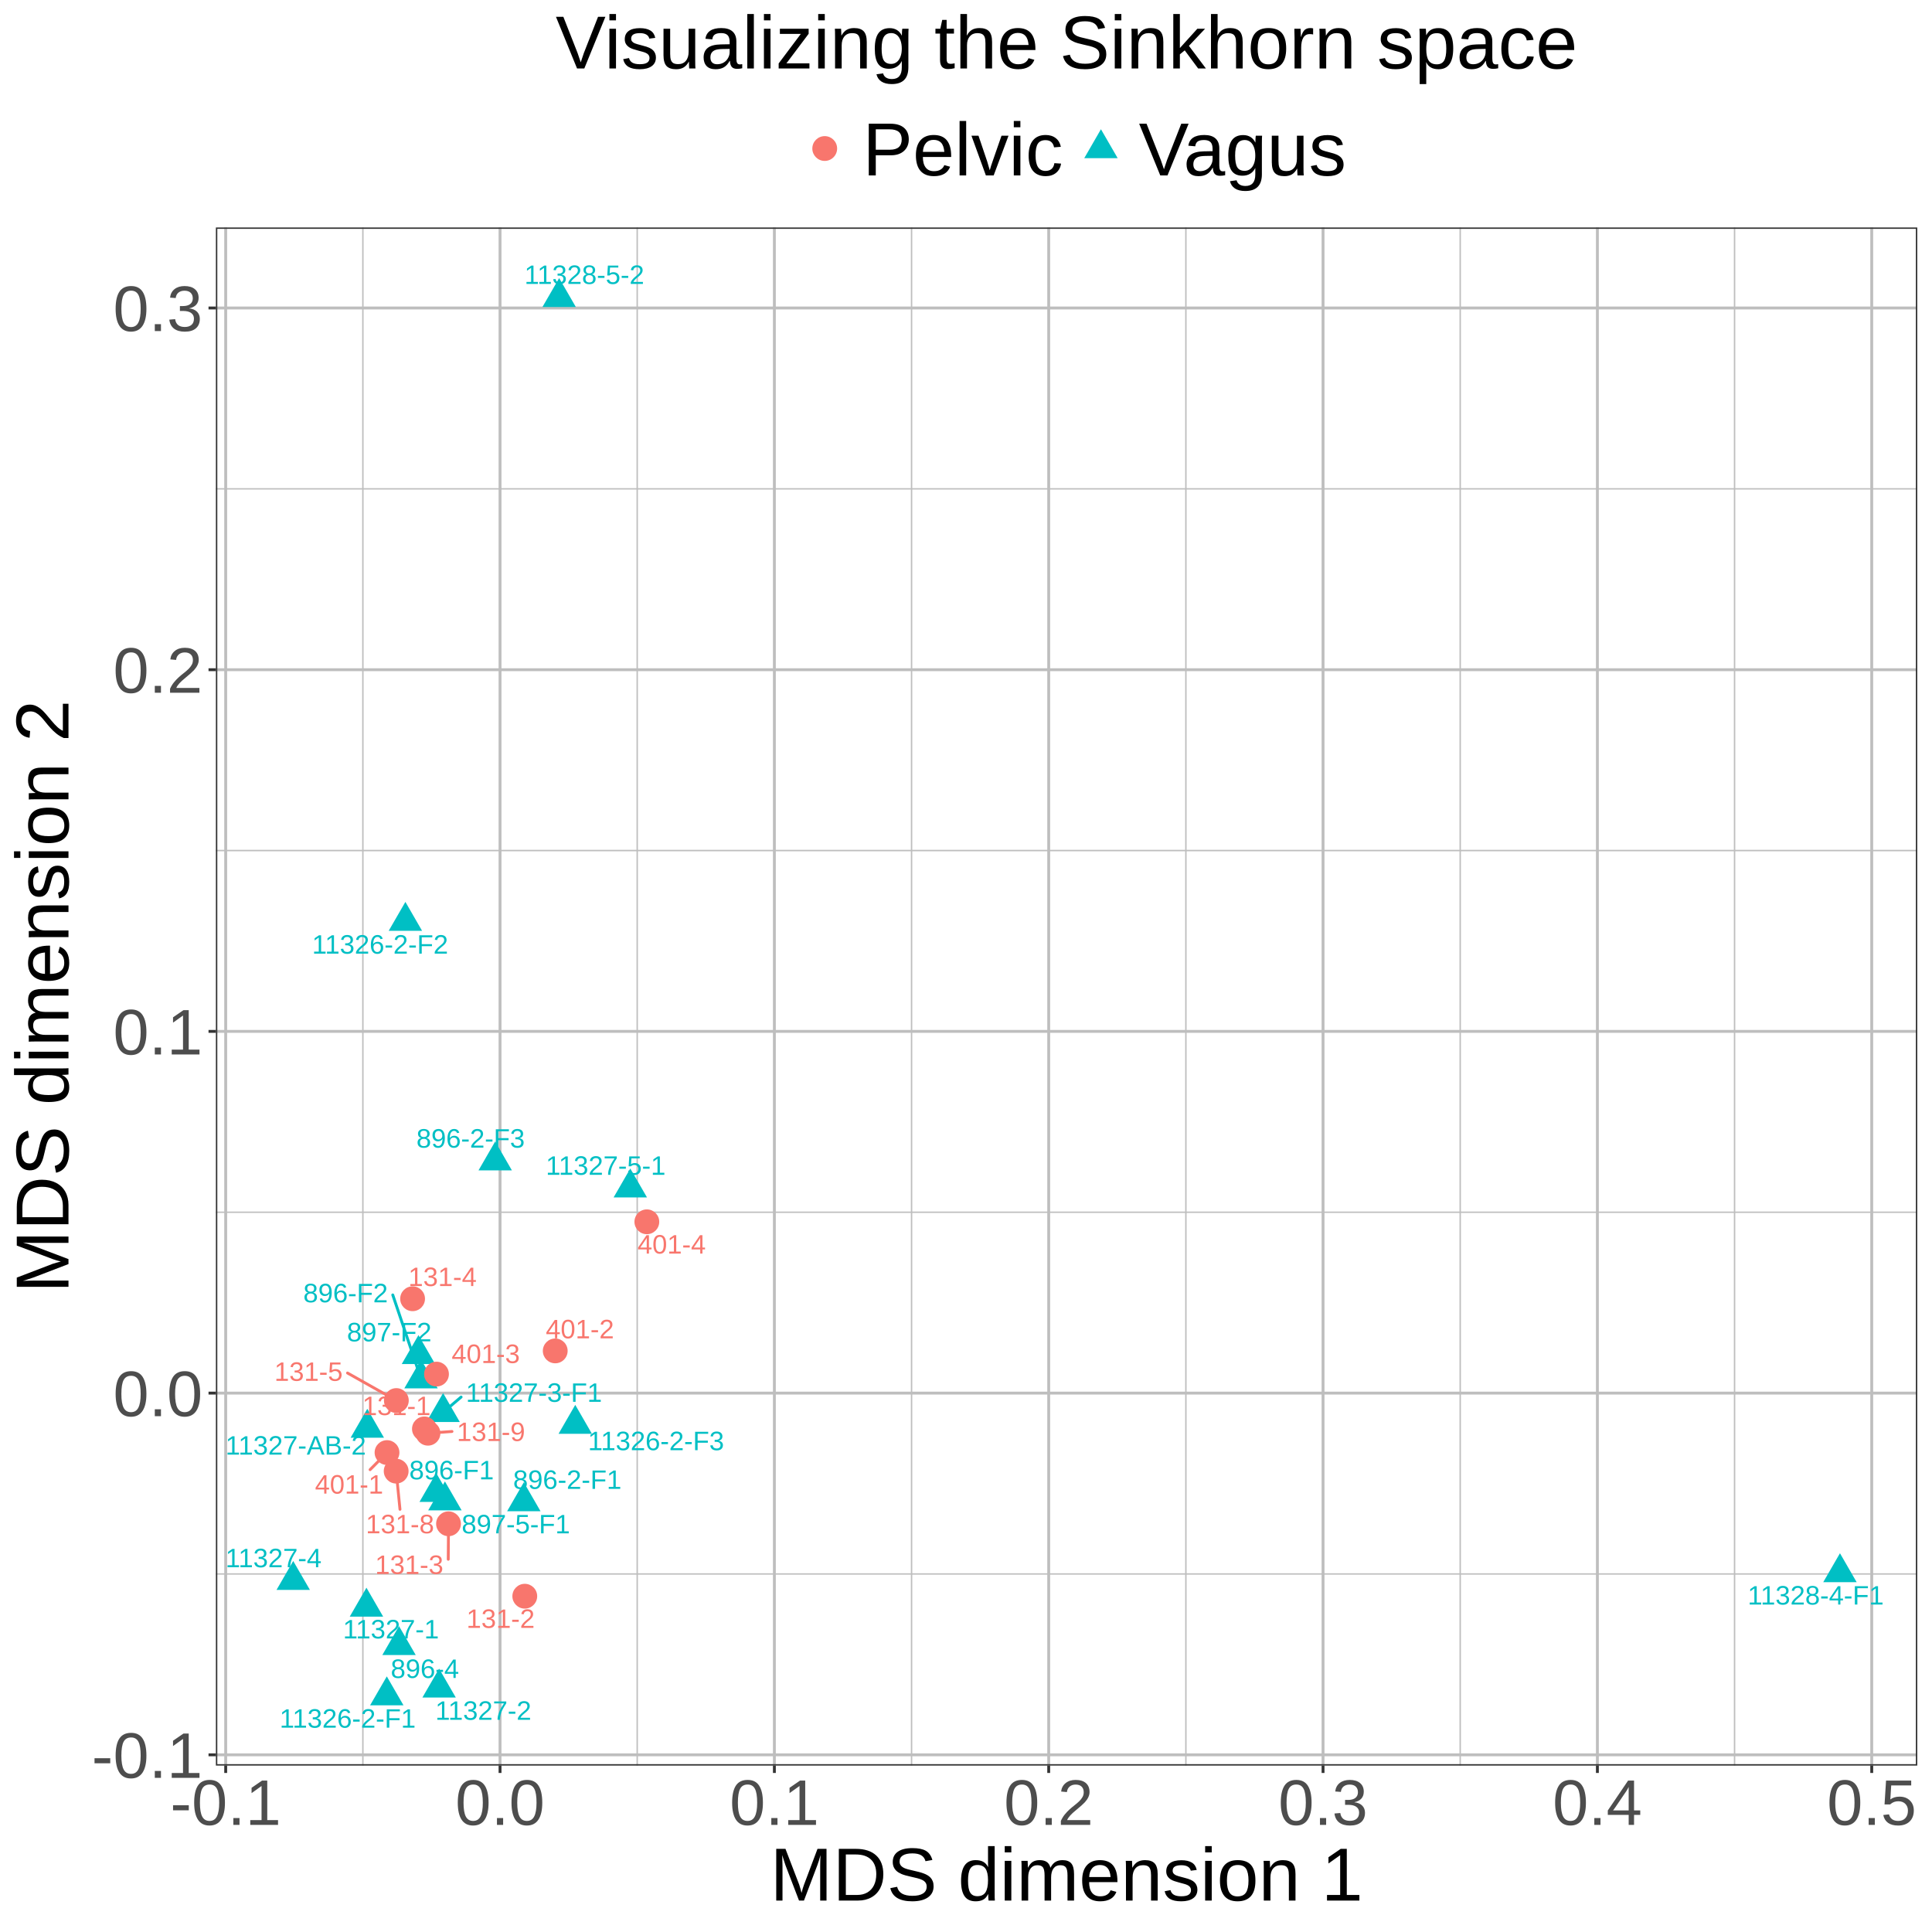
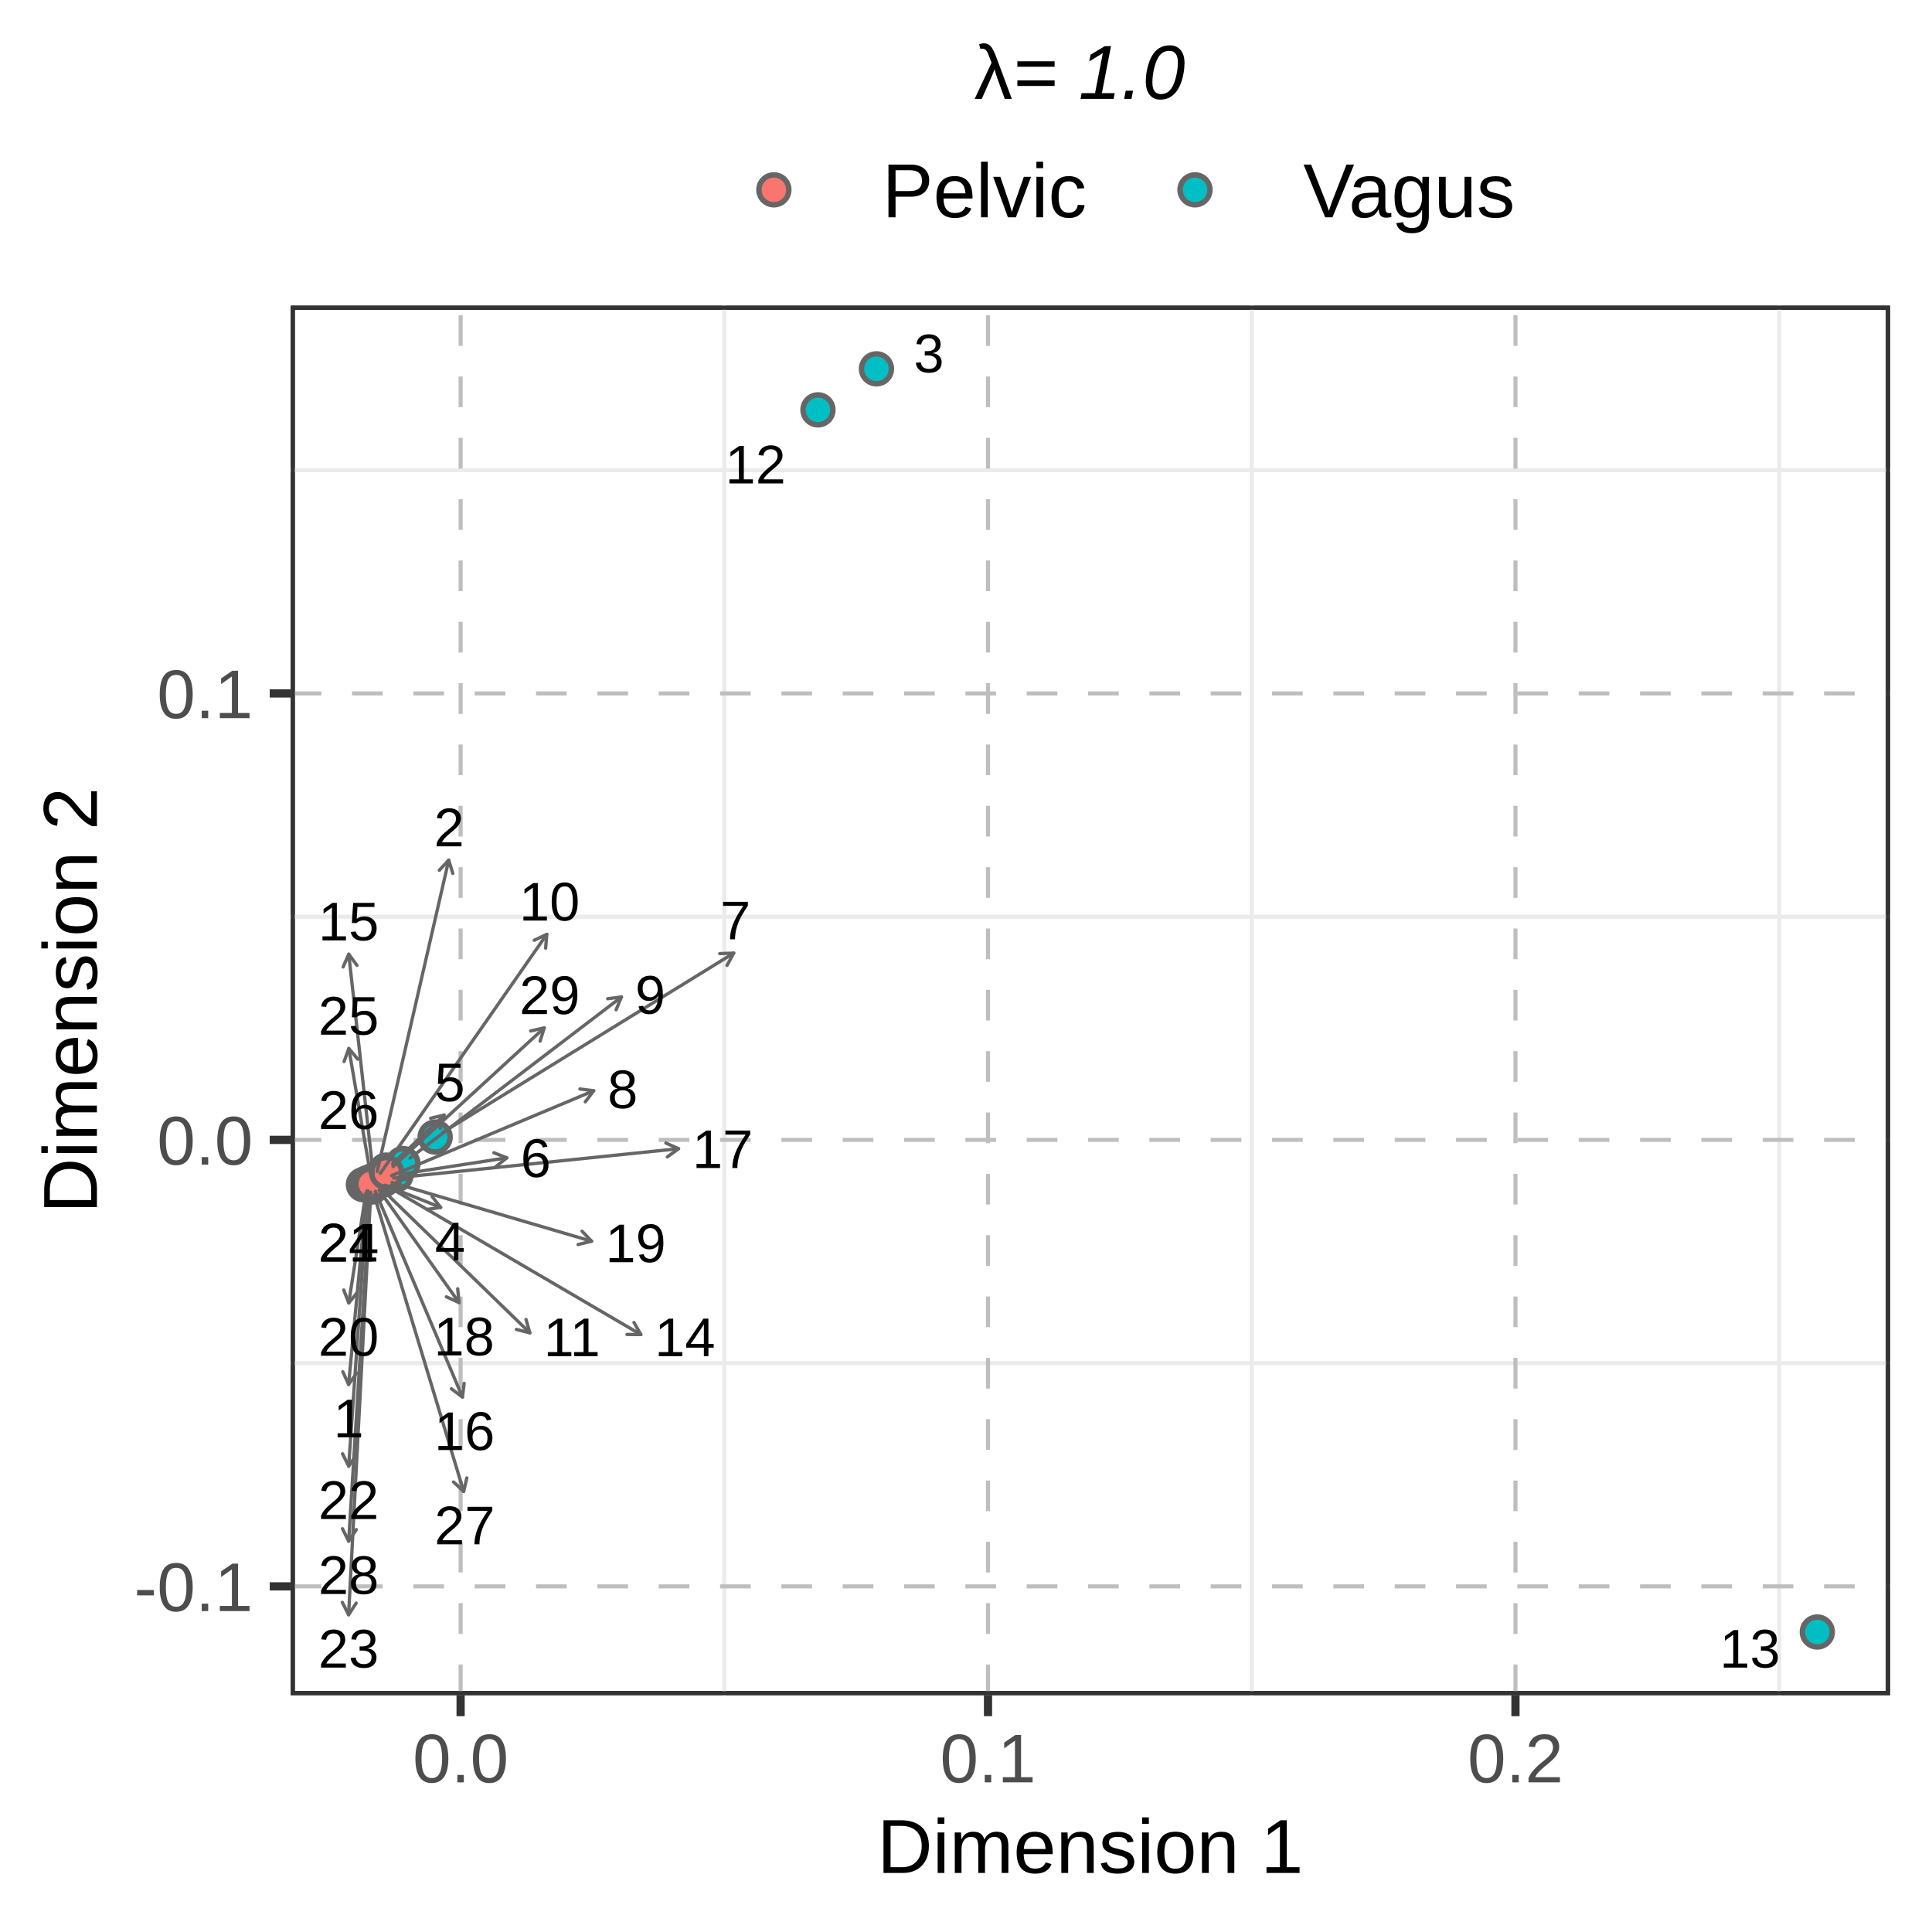
- <svg xmlns="http://www.w3.org/2000/svg" class="svglite" width="720.00pt" height="720.00pt" viewBox="0 0 720.00 720.00">
+ <svg xmlns="http://www.w3.org/2000/svg" class="svglite" width="252.00pt" height="252.00pt" viewBox="0 0 252.00 252.00">
  <defs>
    <style type="text/css">
    .svglite line, .svglite polyline, .svglite polygon, .svglite path, .svglite rect, .svglite circle {
      fill: none;
      stroke: #000000;
      stroke-linecap: round;
      stroke-linejoin: round;
      stroke-miterlimit: 10.00;
    }
    .svglite text {
      white-space: pre;
    }
  </style>
  </defs>
  <rect width="100%" height="100%" style="stroke: none; fill: #FFFFFF;" />
  <defs>
-     <clipPath id="cpMC4wMHw3MjAuMDB8MC4wMHw3MjAuMDA=">
-       <rect x="0.00" y="0.00" width="720.00" height="720.00" />
+     <clipPath id="cpMC4wMHwyNTIuMDB8MC4wMHwyNTIuMDA=">
+       <rect x="0.00" y="0.00" width="252.00" height="252.00" />
    </clipPath>
  </defs>
-   <g clip-path="url(#cpMC4wMHw3MjAuMDB8MC4wMHw3MjAuMDA=)">
-     <rect x="0.00" y="0.00" width="720.00" height="720.00" style="stroke-width: 1.07; stroke: #FFFFFF; fill: #FFFFFF;" />
+   <g clip-path="url(#cpMC4wMHwyNTIuMDB8MC4wMHwyNTIuMDA=)">
+     <rect x="0.00" y="0.00" width="252.00" height="252.00" style="stroke-width: 1.07; stroke: #FFFFFF; fill: #FFFFFF;" />
  </g>
  <defs>
-     <clipPath id="cpODAuNDV8NzE0LjUyfDg0Ljc2fDY1Ny45OA==">
-       <rect x="80.45" y="84.76" width="634.07" height="573.22" />
+     <clipPath id="cpMzcuOTJ8MjQ2LjUyfDM5Ljg3fDIyMS4xMQ==">
+       <rect x="37.92" y="39.87" width="208.60" height="181.24" />
    </clipPath>
  </defs>
-   <g clip-path="url(#cpODAuNDV8NzE0LjUyfDg0Ljc2fDY1Ny45OA==)">
-     <rect x="80.45" y="84.76" width="634.07" height="573.22" style="stroke-width: 1.07; stroke: none; fill: #FFFFFF;" />
-     <polyline points="80.45,586.57 714.52,586.57 " style="stroke-width: 0.53; stroke: #BEBEBE; stroke-linecap: butt;" />
-     <polyline points="80.45,451.77 714.52,451.77 " style="stroke-width: 0.53; stroke: #BEBEBE; stroke-linecap: butt;" />
-     <polyline points="80.45,316.97 714.52,316.97 " style="stroke-width: 0.53; stroke: #BEBEBE; stroke-linecap: butt;" />
-     <polyline points="80.45,182.18 714.52,182.18 " style="stroke-width: 0.53; stroke: #BEBEBE; stroke-linecap: butt;" />
-     <polyline points="135.23,657.98 135.23,84.76 " style="stroke-width: 0.53; stroke: #BEBEBE; stroke-linecap: butt;" />
-     <polyline points="237.47,657.98 237.47,84.76 " style="stroke-width: 0.53; stroke: #BEBEBE; stroke-linecap: butt;" />
-     <polyline points="339.71,657.98 339.71,84.76 " style="stroke-width: 0.53; stroke: #BEBEBE; stroke-linecap: butt;" />
-     <polyline points="441.94,657.98 441.94,84.76 " style="stroke-width: 0.53; stroke: #BEBEBE; stroke-linecap: butt;" />
-     <polyline points="544.18,657.98 544.18,84.76 " style="stroke-width: 0.53; stroke: #BEBEBE; stroke-linecap: butt;" />
-     <polyline points="646.42,657.98 646.42,84.76 " style="stroke-width: 0.53; stroke: #BEBEBE; stroke-linecap: butt;" />
-     <polyline points="80.45,653.97 714.52,653.97 " style="stroke-width: 1.07; stroke: #BEBEBE; stroke-linecap: butt;" />
-     <polyline points="80.45,519.17 714.52,519.17 " style="stroke-width: 1.07; stroke: #BEBEBE; stroke-linecap: butt;" />
-     <polyline points="80.45,384.37 714.52,384.37 " style="stroke-width: 1.07; stroke: #BEBEBE; stroke-linecap: butt;" />
-     <polyline points="80.45,249.58 714.52,249.58 " style="stroke-width: 1.07; stroke: #BEBEBE; stroke-linecap: butt;" />
-     <polyline points="80.45,114.78 714.52,114.78 " style="stroke-width: 1.07; stroke: #BEBEBE; stroke-linecap: butt;" />
-     <polyline points="84.11,657.98 84.11,84.76 " style="stroke-width: 1.07; stroke: #BEBEBE; stroke-linecap: butt;" />
-     <polyline points="186.35,657.98 186.35,84.76 " style="stroke-width: 1.07; stroke: #BEBEBE; stroke-linecap: butt;" />
-     <polyline points="288.59,657.98 288.59,84.76 " style="stroke-width: 1.07; stroke: #BEBEBE; stroke-linecap: butt;" />
-     <polyline points="390.82,657.98 390.82,84.76 " style="stroke-width: 1.07; stroke: #BEBEBE; stroke-linecap: butt;" />
-     <polyline points="493.06,657.98 493.06,84.76 " style="stroke-width: 1.07; stroke: #BEBEBE; stroke-linecap: butt;" />
-     <polyline points="595.30,657.98 595.30,84.76 " style="stroke-width: 1.07; stroke: #BEBEBE; stroke-linecap: butt;" />
-     <polyline points="697.54,657.98 697.54,84.76 " style="stroke-width: 1.07; stroke: #BEBEBE; stroke-linecap: butt;" />
-     <polygon points="151.08,336.11 157.30,346.89 144.85,346.89 " style="stroke-width: 0.71; stroke: none; fill: #00BFC4;" />
-     <polygon points="214.38,523.55 220.60,534.34 208.15,534.34 " style="stroke-width: 0.71; stroke: none; fill: #00BFC4;" />
-     <polygon points="144.15,624.74 150.37,635.52 137.92,635.52 " style="stroke-width: 0.71; stroke: none; fill: #00BFC4;" />
-     <polygon points="136.56,591.69 142.79,602.47 130.34,602.47 " style="stroke-width: 0.71; stroke: none; fill: #00BFC4;" />
-     <polygon points="163.64,621.85 169.87,632.63 157.41,632.63 " style="stroke-width: 0.71; stroke: none; fill: #00BFC4;" />
-     <polygon points="165.13,519.15 171.35,529.94 158.90,529.94 " style="stroke-width: 0.71; stroke: none; fill: #00BFC4;" />
-     <polygon points="109.27,581.73 115.50,592.51 103.05,592.51 " style="stroke-width: 0.71; stroke: none; fill: #00BFC4;" />
-     <polygon points="234.89,435.47 241.12,446.25 228.67,446.25 " style="stroke-width: 0.71; stroke: none; fill: #00BFC4;" />
-     <polygon points="136.88,525.01 143.11,535.80 130.66,535.80 " style="stroke-width: 0.71; stroke: none; fill: #00BFC4;" />
-     <polygon points="685.70,578.85 691.92,589.63 679.47,589.63 " style="stroke-width: 0.71; stroke: none; fill: #00BFC4;" />
-     <polygon points="208.38,103.63 214.60,114.41 202.15,114.41 " style="stroke-width: 0.71; stroke: none; fill: #00BFC4;" />
-     <polygon points="195.21,552.40 201.44,563.19 188.99,563.19 " style="stroke-width: 0.71; stroke: none; fill: #00BFC4;" />
-     <polygon points="184.55,425.38 190.77,436.17 178.32,436.17 " style="stroke-width: 0.71; stroke: none; fill: #00BFC4;" />
-     <polygon points="148.70,606.00 154.93,616.78 142.48,616.78 " style="stroke-width: 0.71; stroke: none; fill: #00BFC4;" />
-     <polygon points="162.56,548.93 168.78,559.72 156.33,559.72 " style="stroke-width: 0.71; stroke: none; fill: #00BFC4;" />
-     <polygon points="156.90,506.63 163.12,517.41 150.67,517.41 " style="stroke-width: 0.71; stroke: none; fill: #00BFC4;" />
-     <polygon points="165.81,552.08 172.04,562.86 159.58,562.86 " style="stroke-width: 0.71; stroke: none; fill: #00BFC4;" />
-     <polygon points="155.95,497.55 162.17,508.33 149.72,508.33 " style="stroke-width: 0.71; stroke: none; fill: #00BFC4;" />
-     <circle cx="158.17" cy="532.51" r="4.62" style="stroke-width: 0.71; stroke: none; fill: #F8766D;" />
-     <circle cx="195.57" cy="594.86" r="4.62" style="stroke-width: 0.71; stroke: none; fill: #F8766D;" />
-     <circle cx="167.15" cy="567.87" r="4.62" style="stroke-width: 0.71; stroke: none; fill: #F8766D;" />
-     <circle cx="153.76" cy="484.01" r="4.62" style="stroke-width: 0.71; stroke: none; fill: #F8766D;" />
-     <circle cx="147.71" cy="521.94" r="4.62" style="stroke-width: 0.71; stroke: none; fill: #F8766D;" />
-     <circle cx="147.64" cy="548.25" r="4.62" style="stroke-width: 0.71; stroke: none; fill: #F8766D;" />
-     <circle cx="159.49" cy="534.12" r="4.62" style="stroke-width: 0.71; stroke: none; fill: #F8766D;" />
-     <circle cx="144.23" cy="541.33" r="4.62" style="stroke-width: 0.71; stroke: none; fill: #F8766D;" />
-     <circle cx="206.92" cy="503.44" r="4.62" style="stroke-width: 0.71; stroke: none; fill: #F8766D;" />
-     <circle cx="162.67" cy="512.09" r="4.62" style="stroke-width: 0.71; stroke: none; fill: #F8766D;" />
-     <circle cx="241.06" cy="455.33" r="4.62" style="stroke-width: 0.71; stroke: none; fill: #F8766D;" />
-     <line x1="171.84" y1="520.64" x2="166.00" y2="525.60" style="stroke-width: 1.07; stroke: #00BFC4;" />
-     <line x1="146.37" y1="482.58" x2="156.55" y2="512.78" style="stroke-width: 1.07; stroke: #00BFC4;" />
-     <line x1="167.05" y1="581.10" x2="167.14" y2="568.95" style="stroke-width: 1.07; stroke: #F8766D;" />
-     <line x1="129.51" y1="511.68" x2="146.69" y2="521.36" style="stroke-width: 1.07; stroke: #F8766D;" />
-     <line x1="149.06" y1="562.48" x2="147.75" y2="549.33" style="stroke-width: 1.07; stroke: #F8766D;" />
-     <line x1="168.44" y1="533.47" x2="160.69" y2="534.03" style="stroke-width: 1.07; stroke: #F8766D;" />
-     <line x1="137.92" y1="547.70" x2="143.43" y2="542.14" style="stroke-width: 1.07; stroke: #F8766D;" />
-     <text x="141.67" y="355.40" text-anchor="middle" style="font-size: 9.96px;fill: #00BFC4; font-family: &quot;Arial&quot;;" textLength="50.72px" lengthAdjust="spacingAndGlyphs">11326-2-F2</text>
-     <text x="244.48" y="540.44" text-anchor="middle" style="font-size: 9.96px;fill: #00BFC4; font-family: &quot;Arial&quot;;" textLength="50.72px" lengthAdjust="spacingAndGlyphs">11326-2-F3</text>
-     <text x="129.58" y="643.86" text-anchor="middle" style="font-size: 9.96px;fill: #00BFC4; font-family: &quot;Arial&quot;;" textLength="50.72px" lengthAdjust="spacingAndGlyphs">11326-2-F1</text>
-     <text x="145.71" y="610.59" text-anchor="middle" style="font-size: 9.96px;fill: #00BFC4; font-family: &quot;Arial&quot;;" textLength="35.79px" lengthAdjust="spacingAndGlyphs">11327-1</text>
-     <text x="180.13" y="640.92" text-anchor="middle" style="font-size: 9.96px;fill: #00BFC4; font-family: &quot;Arial&quot;;" textLength="35.79px" lengthAdjust="spacingAndGlyphs">11327-2</text>
-     <text x="199.00" y="522.42" text-anchor="middle" style="font-size: 9.96px;fill: #00BFC4; font-family: &quot;Arial&quot;;" textLength="50.72px" lengthAdjust="spacingAndGlyphs">11327-3-F1</text>
-     <text x="101.94" y="584.07" text-anchor="middle" style="font-size: 9.96px;fill: #00BFC4; font-family: &quot;Arial&quot;;" textLength="35.79px" lengthAdjust="spacingAndGlyphs">11327-4</text>
-     <text x="225.74" y="437.81" text-anchor="middle" style="font-size: 9.96px;fill: #00BFC4; font-family: &quot;Arial&quot;;" textLength="44.64px" lengthAdjust="spacingAndGlyphs">11327-5-1</text>
-     <text x="110.24" y="542.10" text-anchor="middle" style="font-size: 9.96px;fill: #00BFC4; font-family: &quot;Arial&quot;;" textLength="52.38px" lengthAdjust="spacingAndGlyphs">11327-AB-2</text>
-     <text x="676.68" y="597.97" text-anchor="middle" style="font-size: 9.96px;fill: #00BFC4; font-family: &quot;Arial&quot;;" textLength="50.72px" lengthAdjust="spacingAndGlyphs">11328-4-F1</text>
-     <text x="217.77" y="105.82" text-anchor="middle" style="font-size: 9.96px;fill: #00BFC4; font-family: &quot;Arial&quot;;" textLength="44.64px" lengthAdjust="spacingAndGlyphs">11328-5-2</text>
-     <text x="211.43" y="554.87" text-anchor="middle" style="font-size: 9.96px;fill: #00BFC4; font-family: &quot;Arial&quot;;" textLength="40.38px" lengthAdjust="spacingAndGlyphs">896-2-F1</text>
-     <text x="175.38" y="427.69" text-anchor="middle" style="font-size: 9.96px;fill: #00BFC4; font-family: &quot;Arial&quot;;" textLength="40.38px" lengthAdjust="spacingAndGlyphs">896-2-F3</text>
-     <text x="158.34" y="625.32" text-anchor="middle" style="font-size: 9.96px;fill: #00BFC4; font-family: &quot;Arial&quot;;" textLength="25.46px" lengthAdjust="spacingAndGlyphs">896-4</text>
-     <text x="168.29" y="551.30" text-anchor="middle" style="font-size: 9.96px;fill: #00BFC4; font-family: &quot;Arial&quot;;" textLength="31.54px" lengthAdjust="spacingAndGlyphs">896-F1</text>
-     <text x="128.80" y="485.33" text-anchor="middle" style="font-size: 9.96px;fill: #00BFC4; font-family: &quot;Arial&quot;;" textLength="31.54px" lengthAdjust="spacingAndGlyphs">896-F2</text>
-     <text x="192.25" y="571.44" text-anchor="middle" style="font-size: 9.96px;fill: #00BFC4; font-family: &quot;Arial&quot;;" textLength="40.38px" lengthAdjust="spacingAndGlyphs">897-5-F1</text>
-     <text x="145.07" y="499.88" text-anchor="middle" style="font-size: 9.96px;fill: #00BFC4; font-family: &quot;Arial&quot;;" textLength="31.54px" lengthAdjust="spacingAndGlyphs">897-F2</text>
-     <text x="147.78" y="527.36" text-anchor="middle" style="font-size: 9.96px;fill: #F8766D; font-family: &quot;Arial&quot;;" textLength="25.46px" lengthAdjust="spacingAndGlyphs">131-1</text>
-     <text x="186.56" y="606.67" text-anchor="middle" style="font-size: 9.96px;fill: #F8766D; font-family: &quot;Arial&quot;;" textLength="25.46px" lengthAdjust="spacingAndGlyphs">131-2</text>
-     <text x="152.52" y="586.57" text-anchor="middle" style="font-size: 9.96px;fill: #F8766D; font-family: &quot;Arial&quot;;" textLength="25.46px" lengthAdjust="spacingAndGlyphs">131-3</text>
-     <text x="164.91" y="479.27" text-anchor="middle" style="font-size: 9.96px;fill: #F8766D; font-family: &quot;Arial&quot;;" textLength="25.46px" lengthAdjust="spacingAndGlyphs">131-4</text>
-     <text x="114.98" y="514.60" text-anchor="middle" style="font-size: 9.96px;fill: #F8766D; font-family: &quot;Arial&quot;;" textLength="25.46px" lengthAdjust="spacingAndGlyphs">131-5</text>
-     <text x="149.06" y="571.41" text-anchor="middle" style="font-size: 9.96px;fill: #F8766D; font-family: &quot;Arial&quot;;" textLength="25.46px" lengthAdjust="spacingAndGlyphs">131-8</text>
-     <text x="182.97" y="537.03" text-anchor="middle" style="font-size: 9.96px;fill: #F8766D; font-family: &quot;Arial&quot;;" textLength="25.46px" lengthAdjust="spacingAndGlyphs">131-9</text>
-     <text x="130.11" y="556.63" text-anchor="middle" style="font-size: 9.96px;fill: #F8766D; font-family: &quot;Arial&quot;;" textLength="25.46px" lengthAdjust="spacingAndGlyphs">401-1</text>
-     <text x="216.12" y="498.75" text-anchor="middle" style="font-size: 9.96px;fill: #F8766D; font-family: &quot;Arial&quot;;" textLength="25.46px" lengthAdjust="spacingAndGlyphs">401-2</text>
-     <text x="181.03" y="507.96" text-anchor="middle" style="font-size: 9.96px;fill: #F8766D; font-family: &quot;Arial&quot;;" textLength="25.46px" lengthAdjust="spacingAndGlyphs">401-3</text>
-     <text x="250.30" y="467.17" text-anchor="middle" style="font-size: 9.96px;fill: #F8766D; font-family: &quot;Arial&quot;;" textLength="25.46px" lengthAdjust="spacingAndGlyphs">401-4</text>
-     <rect x="80.45" y="84.76" width="634.07" height="573.22" style="stroke-width: 1.07; stroke: #333333;" />
+   <g clip-path="url(#cpMzcuOTJ8MjQ2LjUyfDM5Ljg3fDIyMS4xMQ==)">
+     <rect x="37.92" y="39.87" width="208.60" height="181.24" style="stroke-width: 1.07; fill: #FFFFFF;" />
+     <polyline points="37.92,177.80 246.52,177.80 " style="stroke-width: 0.53; stroke: #EBEBEB; stroke-linecap: butt;" />
+     <polyline points="37.92,119.57 246.52,119.57 " style="stroke-width: 0.53; stroke: #EBEBEB; stroke-linecap: butt;" />
+     <polyline points="37.92,61.33 246.52,61.33 " style="stroke-width: 0.53; stroke: #EBEBEB; stroke-linecap: butt;" />
+     <polyline points="94.48,221.11 94.48,39.87 " style="stroke-width: 0.53; stroke: #EBEBEB; stroke-linecap: butt;" />
+     <polyline points="163.27,221.11 163.27,39.87 " style="stroke-width: 0.53; stroke: #EBEBEB; stroke-linecap: butt;" />
+     <polyline points="232.07,221.11 232.07,39.87 " style="stroke-width: 0.53; stroke: #EBEBEB; stroke-linecap: butt;" />
+     <polyline points="37.92,206.92 246.52,206.92 " style="stroke-width: 0.53; stroke: #BEBEBE; stroke-dasharray: 4.00,4.00; stroke-linecap: butt;" />
+     <polyline points="37.92,148.68 246.52,148.68 " style="stroke-width: 0.53; stroke: #BEBEBE; stroke-dasharray: 4.00,4.00; stroke-linecap: butt;" />
+     <polyline points="37.92,90.45 246.52,90.45 " style="stroke-width: 0.53; stroke: #BEBEBE; stroke-dasharray: 4.00,4.00; stroke-linecap: butt;" />
+     <polyline points="60.08,221.11 60.08,39.87 " style="stroke-width: 0.53; stroke: #BEBEBE; stroke-dasharray: 4.00,4.00; stroke-linecap: butt;" />
+     <polyline points="128.87,221.11 128.87,39.87 " style="stroke-width: 0.53; stroke: #BEBEBE; stroke-dasharray: 4.00,4.00; stroke-linecap: butt;" />
+     <polyline points="197.67,221.11 197.67,39.87 " style="stroke-width: 0.53; stroke: #BEBEBE; stroke-dasharray: 4.00,4.00; stroke-linecap: butt;" />
+     <circle cx="47.96" cy="154.28" r="1.95" style="stroke-width: 0.71; stroke: #666666; fill: #00BFC4;" />
+     <circle cx="48.96" cy="153.84" r="1.95" style="stroke-width: 0.71; stroke: #666666; fill: #00BFC4;" />
+     <circle cx="106.69" cy="53.46" r="1.95" style="stroke-width: 0.71; stroke: #666666; fill: #00BFC4;" />
+     <circle cx="237.04" cy="212.87" r="1.95" style="stroke-width: 0.71; stroke: #666666; fill: #00BFC4;" />
+     <circle cx="114.32" cy="48.11" r="1.95" style="stroke-width: 0.71; stroke: #666666; fill: #00BFC4;" />
+     <circle cx="49.10" cy="154.14" r="1.95" style="stroke-width: 0.71; stroke: #666666; fill: #00BFC4;" />
+     <circle cx="50.38" cy="152.62" r="1.95" style="stroke-width: 0.71; stroke: #666666; fill: #00BFC4;" />
+     <circle cx="49.36" cy="154.05" r="1.95" style="stroke-width: 0.71; stroke: #666666; fill: #00BFC4;" />
+     <circle cx="51.66" cy="153.25" r="1.95" style="stroke-width: 0.71; stroke: #666666; fill: #00BFC4;" />
+     <circle cx="56.76" cy="148.31" r="1.95" style="stroke-width: 0.71; stroke: #666666; fill: #00BFC4;" />
+     <circle cx="49.97" cy="153.81" r="1.95" style="stroke-width: 0.71; stroke: #666666; fill: #00BFC4;" />
+     <circle cx="52.56" cy="151.77" r="1.95" style="stroke-width: 0.71; stroke: #666666; fill: #00BFC4;" />
+     <circle cx="48.98" cy="153.95" r="1.95" style="stroke-width: 0.71; stroke: #666666; fill: #00BFC4;" />
+     <circle cx="48.77" cy="154.11" r="1.95" style="stroke-width: 0.71; stroke: #666666; fill: #00BFC4;" />
+     <circle cx="48.79" cy="154.10" r="1.95" style="stroke-width: 0.71; stroke: #666666; fill: #00BFC4;" />
+     <circle cx="48.54" cy="154.39" r="1.95" style="stroke-width: 0.71; stroke: #666666; fill: #00BFC4;" />
+     <circle cx="50.12" cy="153.78" r="1.95" style="stroke-width: 0.71; stroke: #666666; fill: #00BFC4;" />
+     <circle cx="48.82" cy="154.33" r="1.95" style="stroke-width: 0.71; stroke: #666666; fill: #00BFC4;" />
+     <circle cx="49.97" cy="153.91" r="1.95" style="stroke-width: 0.71; stroke: #666666; fill: #F8766D;" />
+     <circle cx="47.89" cy="154.58" r="1.95" style="stroke-width: 0.71; stroke: #666666; fill: #F8766D;" />
+     <circle cx="47.40" cy="154.52" r="1.95" style="stroke-width: 0.71; stroke: #666666; fill: #F8766D;" />
+     <circle cx="48.04" cy="154.25" r="1.95" style="stroke-width: 0.71; stroke: #666666; fill: #F8766D;" />
+     <circle cx="48.41" cy="154.49" r="1.95" style="stroke-width: 0.71; stroke: #666666; fill: #F8766D;" />
+     <circle cx="47.80" cy="154.40" r="1.95" style="stroke-width: 0.71; stroke: #666666; fill: #F8766D;" />
+     <circle cx="48.47" cy="154.07" r="1.95" style="stroke-width: 0.71; stroke: #666666; fill: #F8766D;" />
+     <circle cx="48.31" cy="154.22" r="1.95" style="stroke-width: 0.71; stroke: #666666; fill: #F8766D;" />
+     <circle cx="48.48" cy="154.83" r="1.95" style="stroke-width: 0.71; stroke: #666666; fill: #F8766D;" />
+     <circle cx="48.37" cy="154.43" r="1.95" style="stroke-width: 0.71; stroke: #666666; fill: #F8766D;" />
+     <circle cx="50.43" cy="152.94" r="1.95" style="stroke-width: 0.71; stroke: #666666; fill: #F8766D;" />
+     <line x1="45.47" y1="180.58" x2="47.86" y2="155.34" style="stroke-width: 0.43; stroke: #666666;" />
+     <polyline points="44.72,178.93 45.47,180.58 46.52,179.10 " style="stroke-width: 0.43; stroke: #666666;" />
+     <line x1="58.53" y1="112.19" x2="49.20" y2="152.79" style="stroke-width: 0.43; stroke: #666666;" />
+     <polyline points="59.06,113.92 58.53,112.19 57.30,113.51 " style="stroke-width: 0.43; stroke: #666666;" />
+     <line x1="57.48" y1="157.49" x2="50.22" y2="154.59" style="stroke-width: 0.43; stroke: #666666;" />
+     <polyline points="55.69,157.75 57.48,157.49 56.36,156.07 " style="stroke-width: 0.43; stroke: #666666;" />
+     <line x1="57.93" y1="145.44" x2="51.21" y2="151.82" style="stroke-width: 0.43; stroke: #666666;" />
+     <polyline points="57.42,147.17 57.93,145.44 56.17,145.86 " style="stroke-width: 0.43; stroke: #666666;" />
+     <line x1="83.59" y1="174.07" x2="50.38" y2="154.64" style="stroke-width: 0.43; stroke: #666666;" />
+     <polyline points="81.78,174.06 83.59,174.07 82.69,172.49 " style="stroke-width: 0.43; stroke: #666666;" />
+     <line x1="66.11" y1="151.02" x2="52.87" y2="153.06" style="stroke-width: 0.43; stroke: #666666;" />
+     <polyline points="64.69,152.15 66.11,151.02 64.42,150.36 " style="stroke-width: 0.43; stroke: #666666;" />
+     <line x1="95.70" y1="124.32" x2="57.77" y2="147.69" style="stroke-width: 0.43; stroke: #666666;" />
+     <polyline points="94.83,125.92 95.70,124.32 93.88,124.38 " style="stroke-width: 0.43; stroke: #666666;" />
+     <line x1="77.44" y1="142.27" x2="51.08" y2="153.34" style="stroke-width: 0.43; stroke: #666666;" />
+     <polyline points="76.34,143.72 77.44,142.27 75.64,142.04 " style="stroke-width: 0.43; stroke: #666666;" />
+     <line x1="81.06" y1="130.04" x2="53.48" y2="151.06" style="stroke-width: 0.43; stroke: #666666;" />
+     <polyline points="80.36,131.71 81.06,130.04 79.26,130.27 " style="stroke-width: 0.43; stroke: #666666;" />
+     <line x1="71.32" y1="121.87" x2="49.61" y2="153.04" style="stroke-width: 0.43; stroke: #666666;" />
+     <polyline points="71.17,123.67 71.32,121.87 69.68,122.64 " style="stroke-width: 0.43; stroke: #666666;" />
+     <line x1="69.11" y1="173.85" x2="49.60" y2="154.91" style="stroke-width: 0.43; stroke: #666666;" />
+     <polyline points="67.35,173.40 69.11,173.85 68.61,172.10 " style="stroke-width: 0.43; stroke: #666666;" />
+     <line x1="45.49" y1="124.46" x2="48.67" y2="153.04" style="stroke-width: 0.43; stroke: #666666;" />
+     <polyline points="46.56,125.92 45.49,124.46 44.76,126.12 " style="stroke-width: 0.43; stroke: #666666;" />
+     <line x1="60.32" y1="182.23" x2="48.96" y2="155.39" style="stroke-width: 0.43; stroke: #666666;" />
+     <polyline points="58.87,181.14 60.32,182.23 60.54,180.44 " style="stroke-width: 0.43; stroke: #666666;" />
+     <line x1="88.51" y1="149.83" x2="51.35" y2="153.66" style="stroke-width: 0.43; stroke: #666666;" />
+     <polyline points="87.04,150.90 88.51,149.83 86.85,149.09 " style="stroke-width: 0.43; stroke: #666666;" />
+     <line x1="59.87" y1="169.90" x2="49.46" y2="155.24" style="stroke-width: 0.43; stroke: #666666;" />
+     <polyline points="58.22,169.15 59.87,169.90 59.70,168.10 " style="stroke-width: 0.43; stroke: #666666;" />
+     <line x1="77.17" y1="161.90" x2="51.14" y2="154.25" style="stroke-width: 0.43; stroke: #666666;" />
+     <polyline points="75.40,162.33 77.17,161.90 75.92,160.59 " style="stroke-width: 0.43; stroke: #666666;" />
+     <line x1="45.49" y1="169.95" x2="47.72" y2="155.64" style="stroke-width: 0.43; stroke: #666666;" />
+     <polyline points="44.84,168.26 45.49,169.95 46.63,168.54 " style="stroke-width: 0.43; stroke: #666666;" />
+     <line x1="45.48" y1="191.24" x2="47.97" y2="155.32" style="stroke-width: 0.43; stroke: #666666;" />
+     <polyline points="44.68,189.62 45.48,191.24 46.49,189.74 " style="stroke-width: 0.43; stroke: #666666;" />
+     <line x1="45.47" y1="210.62" x2="48.36" y2="155.56" style="stroke-width: 0.43; stroke: #666666;" />
+     <polyline points="44.65,209.00 45.47,210.62 46.46,209.10 " style="stroke-width: 0.43; stroke: #666666;" />
+     <line x1="45.50" y1="136.76" x2="48.29" y2="153.01" style="stroke-width: 0.43; stroke: #666666;" />
+     <polyline points="46.66,138.15 45.50,136.76 44.88,138.46 " style="stroke-width: 0.43; stroke: #666666;" />
+     <line x1="60.48" y1="194.54" x2="48.79" y2="155.86" style="stroke-width: 0.43; stroke: #666666;" />
+     <polyline points="59.16,193.30 60.48,194.54 60.89,192.77 " style="stroke-width: 0.43; stroke: #666666;" />
+     <line x1="45.48" y1="201.02" x2="48.30" y2="155.50" style="stroke-width: 0.43; stroke: #666666;" />
+     <polyline points="44.67,199.40 45.48,201.02 46.48,199.51 " style="stroke-width: 0.43; stroke: #666666;" />
+     <line x1="70.99" y1="134.07" x2="51.27" y2="152.16" style="stroke-width: 0.43; stroke: #666666;" />
+     <polyline points="70.45,135.80 70.99,134.07 69.22,134.47 " style="stroke-width: 0.43; stroke: #666666;" />
+     <text x="45.47" y="187.47" text-anchor="middle" style="font-size: 7.11px; font-family: &quot;Arial&quot;;" textLength="3.95px" lengthAdjust="spacingAndGlyphs">1</text>
+     <text x="58.58" y="110.39" text-anchor="middle" style="font-size: 7.11px; font-family: &quot;Arial&quot;;" textLength="3.95px" lengthAdjust="spacingAndGlyphs">2</text>
+     <text x="98.55" y="63.05" text-anchor="middle" style="font-size: 7.11px; font-family: &quot;Arial&quot;;" textLength="7.91px" lengthAdjust="spacingAndGlyphs">12</text>
+     <text x="228.25" y="217.51" text-anchor="middle" style="font-size: 7.11px; font-family: &quot;Arial&quot;;" textLength="7.91px" lengthAdjust="spacingAndGlyphs">13</text>
+     <text x="121.16" y="48.57" text-anchor="middle" style="font-size: 7.11px; font-family: &quot;Arial&quot;;" textLength="3.95px" lengthAdjust="spacingAndGlyphs">3</text>
+     <text x="58.71" y="164.38" text-anchor="middle" style="font-size: 7.11px; font-family: &quot;Arial&quot;;" textLength="3.95px" lengthAdjust="spacingAndGlyphs">4</text>
+     <text x="58.67" y="143.64" text-anchor="middle" style="font-size: 7.11px; font-family: &quot;Arial&quot;;" textLength="3.95px" lengthAdjust="spacingAndGlyphs">5</text>
+     <text x="89.34" y="176.89" text-anchor="middle" style="font-size: 7.11px; font-family: &quot;Arial&quot;;" textLength="7.91px" lengthAdjust="spacingAndGlyphs">14</text>
+     <text x="69.88" y="153.53" text-anchor="middle" style="font-size: 7.11px; font-family: &quot;Arial&quot;;" textLength="3.95px" lengthAdjust="spacingAndGlyphs">6</text>
+     <text x="95.93" y="122.52" text-anchor="middle" style="font-size: 7.11px; font-family: &quot;Arial&quot;;" textLength="3.95px" lengthAdjust="spacingAndGlyphs">7</text>
+     <text x="81.22" y="144.55" text-anchor="middle" style="font-size: 7.11px; font-family: &quot;Arial&quot;;" textLength="3.95px" lengthAdjust="spacingAndGlyphs">8</text>
+     <text x="84.83" y="132.23" text-anchor="middle" style="font-size: 7.11px; font-family: &quot;Arial&quot;;" textLength="3.95px" lengthAdjust="spacingAndGlyphs">9</text>
+     <text x="71.68" y="120.07" text-anchor="middle" style="font-size: 7.11px; font-family: &quot;Arial&quot;;" textLength="7.91px" lengthAdjust="spacingAndGlyphs">10</text>
+     <text x="74.60" y="176.89" text-anchor="middle" style="font-size: 7.11px; font-family: &quot;Arial&quot;;" textLength="7.38px" lengthAdjust="spacingAndGlyphs">11</text>
+     <text x="45.47" y="122.66" text-anchor="middle" style="font-size: 7.11px; font-family: &quot;Arial&quot;;" textLength="7.91px" lengthAdjust="spacingAndGlyphs">15</text>
+     <text x="60.59" y="189.13" text-anchor="middle" style="font-size: 7.11px; font-family: &quot;Arial&quot;;" textLength="7.91px" lengthAdjust="spacingAndGlyphs">16</text>
+     <text x="94.26" y="152.35" text-anchor="middle" style="font-size: 7.11px; font-family: &quot;Arial&quot;;" textLength="7.91px" lengthAdjust="spacingAndGlyphs">17</text>
+     <text x="60.54" y="176.79" text-anchor="middle" style="font-size: 7.11px; font-family: &quot;Arial&quot;;" textLength="7.91px" lengthAdjust="spacingAndGlyphs">18</text>
+     <text x="82.92" y="164.63" text-anchor="middle" style="font-size: 7.11px; font-family: &quot;Arial&quot;;" textLength="7.91px" lengthAdjust="spacingAndGlyphs">19</text>
+     <text x="45.47" y="176.84" text-anchor="middle" style="font-size: 7.11px; font-family: &quot;Arial&quot;;" textLength="7.91px" lengthAdjust="spacingAndGlyphs">20</text>
+     <text x="45.47" y="164.55" text-anchor="middle" style="font-size: 7.11px; font-family: &quot;Arial&quot;;" textLength="7.91px" lengthAdjust="spacingAndGlyphs">21</text>
+     <text x="45.47" y="198.13" text-anchor="middle" style="font-size: 7.11px; font-family: &quot;Arial&quot;;" textLength="7.91px" lengthAdjust="spacingAndGlyphs">22</text>
+     <text x="45.47" y="217.51" text-anchor="middle" style="font-size: 7.11px; font-family: &quot;Arial&quot;;" textLength="7.91px" lengthAdjust="spacingAndGlyphs">23</text>
+     <text x="45.47" y="164.55" text-anchor="middle" style="font-size: 7.11px; font-family: &quot;Arial&quot;;" textLength="7.91px" lengthAdjust="spacingAndGlyphs">24</text>
+     <text x="45.47" y="134.96" text-anchor="middle" style="font-size: 7.11px; font-family: &quot;Arial&quot;;" textLength="7.91px" lengthAdjust="spacingAndGlyphs">25</text>
+     <text x="45.47" y="147.26" text-anchor="middle" style="font-size: 7.11px; font-family: &quot;Arial&quot;;" textLength="7.91px" lengthAdjust="spacingAndGlyphs">26</text>
+     <text x="60.62" y="201.43" text-anchor="middle" style="font-size: 7.11px; font-family: &quot;Arial&quot;;" textLength="7.91px" lengthAdjust="spacingAndGlyphs">27</text>
+     <text x="45.47" y="207.91" text-anchor="middle" style="font-size: 7.11px; font-family: &quot;Arial&quot;;" textLength="7.91px" lengthAdjust="spacingAndGlyphs">28</text>
+     <text x="71.70" y="132.27" text-anchor="middle" style="font-size: 7.11px; font-family: &quot;Arial&quot;;" textLength="7.91px" lengthAdjust="spacingAndGlyphs">29</text>
+     <rect x="37.92" y="39.87" width="208.60" height="181.24" style="stroke-width: 1.07; stroke: #333333;" />
  </g>
-   <g clip-path="url(#cpMC4wMHw3MjAuMDB8MC4wMHw3MjAuMDA=)">
-     <text x="75.52" y="662.55" text-anchor="end" style="font-size: 24.00px;fill: #4D4D4D; font-family: &quot;Arial&quot;;" textLength="41.36px" lengthAdjust="spacingAndGlyphs">-0.1</text>
-     <text x="75.52" y="527.76" text-anchor="end" style="font-size: 24.00px;fill: #4D4D4D; font-family: &quot;Arial&quot;;" textLength="33.36px" lengthAdjust="spacingAndGlyphs">0.0</text>
-     <text x="75.52" y="392.96" text-anchor="end" style="font-size: 24.00px;fill: #4D4D4D; font-family: &quot;Arial&quot;;" textLength="33.36px" lengthAdjust="spacingAndGlyphs">0.1</text>
-     <text x="75.52" y="258.17" text-anchor="end" style="font-size: 24.00px;fill: #4D4D4D; font-family: &quot;Arial&quot;;" textLength="33.36px" lengthAdjust="spacingAndGlyphs">0.2</text>
-     <text x="75.52" y="123.37" text-anchor="end" style="font-size: 24.00px;fill: #4D4D4D; font-family: &quot;Arial&quot;;" textLength="33.36px" lengthAdjust="spacingAndGlyphs">0.3</text>
-     <polyline points="77.71,653.97 80.45,653.97 " style="stroke-width: 1.07; stroke: #333333; stroke-linecap: butt;" />
-     <polyline points="77.71,519.17 80.45,519.17 " style="stroke-width: 1.07; stroke: #333333; stroke-linecap: butt;" />
-     <polyline points="77.71,384.37 80.45,384.37 " style="stroke-width: 1.07; stroke: #333333; stroke-linecap: butt;" />
-     <polyline points="77.71,249.58 80.45,249.58 " style="stroke-width: 1.07; stroke: #333333; stroke-linecap: butt;" />
-     <polyline points="77.71,114.78 80.45,114.78 " style="stroke-width: 1.07; stroke: #333333; stroke-linecap: butt;" />
-     <polyline points="84.11,660.72 84.11,657.98 " style="stroke-width: 1.07; stroke: #333333; stroke-linecap: butt;" />
-     <polyline points="186.35,660.72 186.35,657.98 " style="stroke-width: 1.07; stroke: #333333; stroke-linecap: butt;" />
-     <polyline points="288.59,660.72 288.59,657.98 " style="stroke-width: 1.07; stroke: #333333; stroke-linecap: butt;" />
-     <polyline points="390.82,660.72 390.82,657.98 " style="stroke-width: 1.07; stroke: #333333; stroke-linecap: butt;" />
-     <polyline points="493.06,660.72 493.06,657.98 " style="stroke-width: 1.07; stroke: #333333; stroke-linecap: butt;" />
-     <polyline points="595.30,660.72 595.30,657.98 " style="stroke-width: 1.07; stroke: #333333; stroke-linecap: butt;" />
-     <polyline points="697.54,660.72 697.54,657.98 " style="stroke-width: 1.07; stroke: #333333; stroke-linecap: butt;" />
-     <text x="84.11" y="680.09" text-anchor="middle" style="font-size: 24.00px;fill: #4D4D4D; font-family: &quot;Arial&quot;;" textLength="41.36px" lengthAdjust="spacingAndGlyphs">-0.1</text>
-     <text x="186.35" y="680.09" text-anchor="middle" style="font-size: 24.00px;fill: #4D4D4D; font-family: &quot;Arial&quot;;" textLength="33.36px" lengthAdjust="spacingAndGlyphs">0.0</text>
-     <text x="288.59" y="680.09" text-anchor="middle" style="font-size: 24.00px;fill: #4D4D4D; font-family: &quot;Arial&quot;;" textLength="33.36px" lengthAdjust="spacingAndGlyphs">0.1</text>
-     <text x="390.82" y="680.09" text-anchor="middle" style="font-size: 24.00px;fill: #4D4D4D; font-family: &quot;Arial&quot;;" textLength="33.36px" lengthAdjust="spacingAndGlyphs">0.2</text>
-     <text x="493.06" y="680.09" text-anchor="middle" style="font-size: 24.00px;fill: #4D4D4D; font-family: &quot;Arial&quot;;" textLength="33.36px" lengthAdjust="spacingAndGlyphs">0.3</text>
-     <text x="595.30" y="680.09" text-anchor="middle" style="font-size: 24.00px;fill: #4D4D4D; font-family: &quot;Arial&quot;;" textLength="33.36px" lengthAdjust="spacingAndGlyphs">0.4</text>
-     <text x="697.54" y="680.09" text-anchor="middle" style="font-size: 24.00px;fill: #4D4D4D; font-family: &quot;Arial&quot;;" textLength="33.36px" lengthAdjust="spacingAndGlyphs">0.5</text>
-     <text x="286.99" y="708.28" style="font-size: 28.00px; font-family: &quot;Arial&quot;;" textLength="221.00px" lengthAdjust="spacingAndGlyphs">MDS dimension 1</text>
-     <text transform="translate(25.52,371.37) rotate(-90)" text-anchor="middle" style="font-size: 28.00px; font-family: &quot;Arial&quot;;" textLength="221.00px" lengthAdjust="spacingAndGlyphs">MDS dimension 2</text>
-     <rect x="287.76" y="36.90" width="219.46" height="36.90" style="stroke-width: 1.07; stroke: none; fill: #FFFFFF;" />
-     <rect x="298.71" y="42.38" width="17.28" height="25.94" style="stroke-width: 1.07; stroke: none; fill: #FFFFFF;" />
-     <circle cx="307.35" cy="55.35" r="4.62" style="stroke-width: 0.71; stroke: none; fill: #F8766D;" />
-     <rect x="401.65" y="42.38" width="17.28" height="25.94" style="stroke-width: 1.07; stroke: none; fill: #FFFFFF;" />
-     <polygon points="410.29,48.16 416.52,58.94 404.07,58.94 " style="stroke-width: 0.71; stroke: none; fill: #00BFC4;" />
-     <text x="321.47" y="65.37" style="font-size: 28.00px; font-family: &quot;Arial&quot;;" textLength="74.70px" lengthAdjust="spacingAndGlyphs">Pelvic</text>
-     <text x="424.41" y="65.37" style="font-size: 28.00px; font-family: &quot;Arial&quot;;" textLength="77.32px" lengthAdjust="spacingAndGlyphs">Vagus</text>
-     <text x="397.48" y="25.52" text-anchor="middle" style="font-size: 28.00px; font-family: &quot;Arial&quot;;" textLength="380.86px" lengthAdjust="spacingAndGlyphs">Visualizing the Sinkhorn space</text>
+   <g clip-path="url(#cpMC4wMHwyNTIuMDB8MC4wMHwyNTIuMDA=)">
+     <text x="32.99" y="210.14" text-anchor="end" style="font-size: 9.00px;fill: #4D4D4D; font-family: &quot;Arial&quot;;" textLength="15.50px" lengthAdjust="spacingAndGlyphs">-0.1</text>
+     <text x="32.99" y="151.90" text-anchor="end" style="font-size: 9.00px;fill: #4D4D4D; font-family: &quot;Arial&quot;;" textLength="12.51px" lengthAdjust="spacingAndGlyphs">0.0</text>
+     <text x="32.99" y="93.67" text-anchor="end" style="font-size: 9.00px;fill: #4D4D4D; font-family: &quot;Arial&quot;;" textLength="12.51px" lengthAdjust="spacingAndGlyphs">0.1</text>
+     <polyline points="35.18,206.92 37.92,206.92 " style="stroke-width: 1.07; stroke: #333333; stroke-linecap: butt;" />
+     <polyline points="35.18,148.68 37.92,148.68 " style="stroke-width: 1.07; stroke: #333333; stroke-linecap: butt;" />
+     <polyline points="35.18,90.45 37.92,90.45 " style="stroke-width: 1.07; stroke: #333333; stroke-linecap: butt;" />
+     <polyline points="60.08,223.85 60.08,221.11 " style="stroke-width: 1.07; stroke: #333333; stroke-linecap: butt;" />
+     <polyline points="128.87,223.85 128.87,221.11 " style="stroke-width: 1.07; stroke: #333333; stroke-linecap: butt;" />
+     <polyline points="197.67,223.85 197.67,221.11 " style="stroke-width: 1.07; stroke: #333333; stroke-linecap: butt;" />
+     <text x="60.08" y="232.48" text-anchor="middle" style="font-size: 9.00px;fill: #4D4D4D; font-family: &quot;Arial&quot;;" textLength="12.51px" lengthAdjust="spacingAndGlyphs">0.0</text>
+     <text x="128.87" y="232.48" text-anchor="middle" style="font-size: 9.00px;fill: #4D4D4D; font-family: &quot;Arial&quot;;" textLength="12.51px" lengthAdjust="spacingAndGlyphs">0.1</text>
+     <text x="197.67" y="232.48" text-anchor="middle" style="font-size: 9.00px;fill: #4D4D4D; font-family: &quot;Arial&quot;;" textLength="12.51px" lengthAdjust="spacingAndGlyphs">0.2</text>
+     <text x="114.41" y="244.30" style="font-size: 10.00px; font-family: &quot;Arial&quot;;" textLength="55.61px" lengthAdjust="spacingAndGlyphs">Dimension 1</text>
+     <text transform="translate(12.64,130.49) rotate(-90)" text-anchor="middle" style="font-size: 10.00px; font-family: &quot;Arial&quot;;" textLength="55.61px" lengthAdjust="spacingAndGlyphs">Dimension 2</text>
+     <rect x="81.34" y="10.64" width="121.75" height="28.24" style="stroke-width: 1.07; stroke: none; fill: #FFFFFF;" />
+     <rect x="92.30" y="16.12" width="17.28" height="17.28" style="stroke-width: 1.07; stroke: none; fill: #FFFFFF;" />
+     <circle cx="100.94" cy="24.76" r="1.95" style="stroke-width: 0.71; stroke: #666666; fill: #F8766D;" />
+     <rect x="147.23" y="16.12" width="17.28" height="17.28" style="stroke-width: 1.07; stroke: none; fill: #FFFFFF;" />
+     <circle cx="155.87" cy="24.76" r="1.95" style="stroke-width: 0.71; stroke: #666666; fill: #00BFC4;" />
+     <text x="115.06" y="28.34" style="font-size: 10.00px; font-family: &quot;Arial&quot;;" textLength="26.69px" lengthAdjust="spacingAndGlyphs">Pelvic</text>
+     <text x="169.99" y="28.34" style="font-size: 10.00px; font-family: &quot;Arial&quot;;" textLength="27.63px" lengthAdjust="spacingAndGlyphs">Vagus</text>
+     <text x="127.07" y="12.90" style="font-size: 10.00px; font-family: &quot;Arial&quot;;" textLength="4.98px" lengthAdjust="spacingAndGlyphs">λ</text>
+     <text x="132.06" y="12.90" style="font-size: 10.00px; font-style: italic; font-family: &quot;Arial&quot;;" textLength="25.31px" lengthAdjust="spacingAndGlyphs"> = 1.0</text>
  </g>
</svg>
